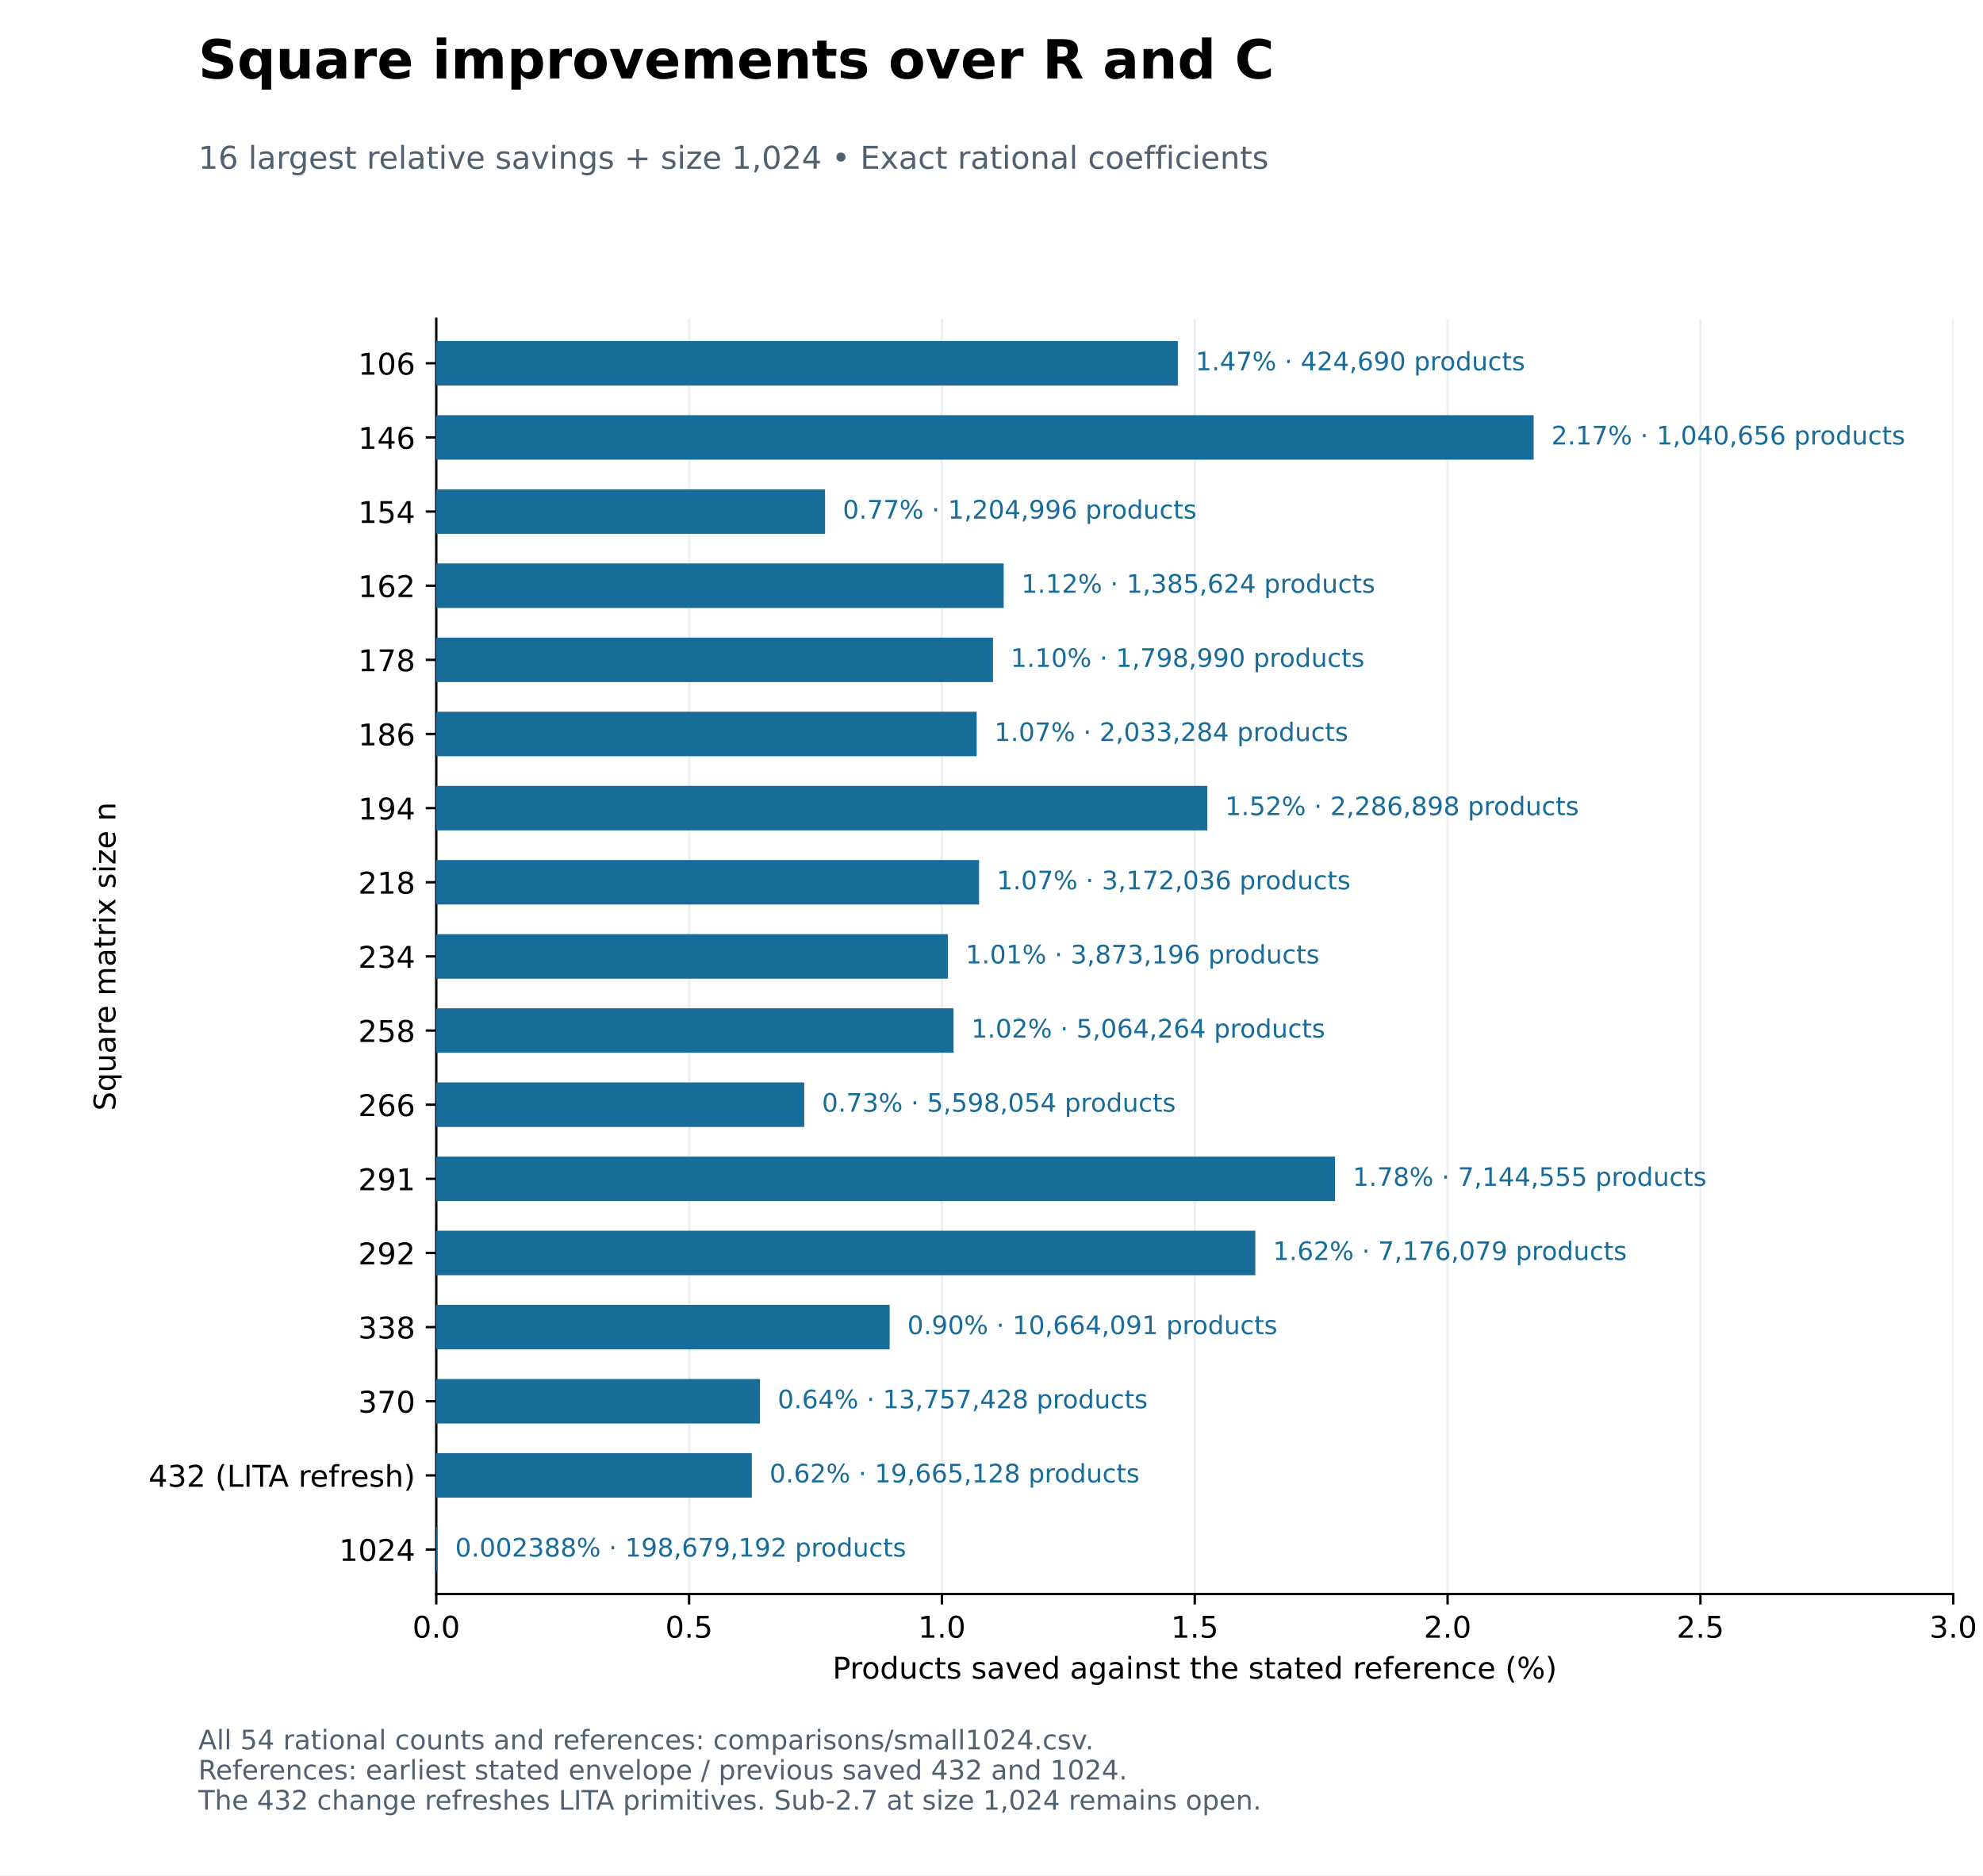
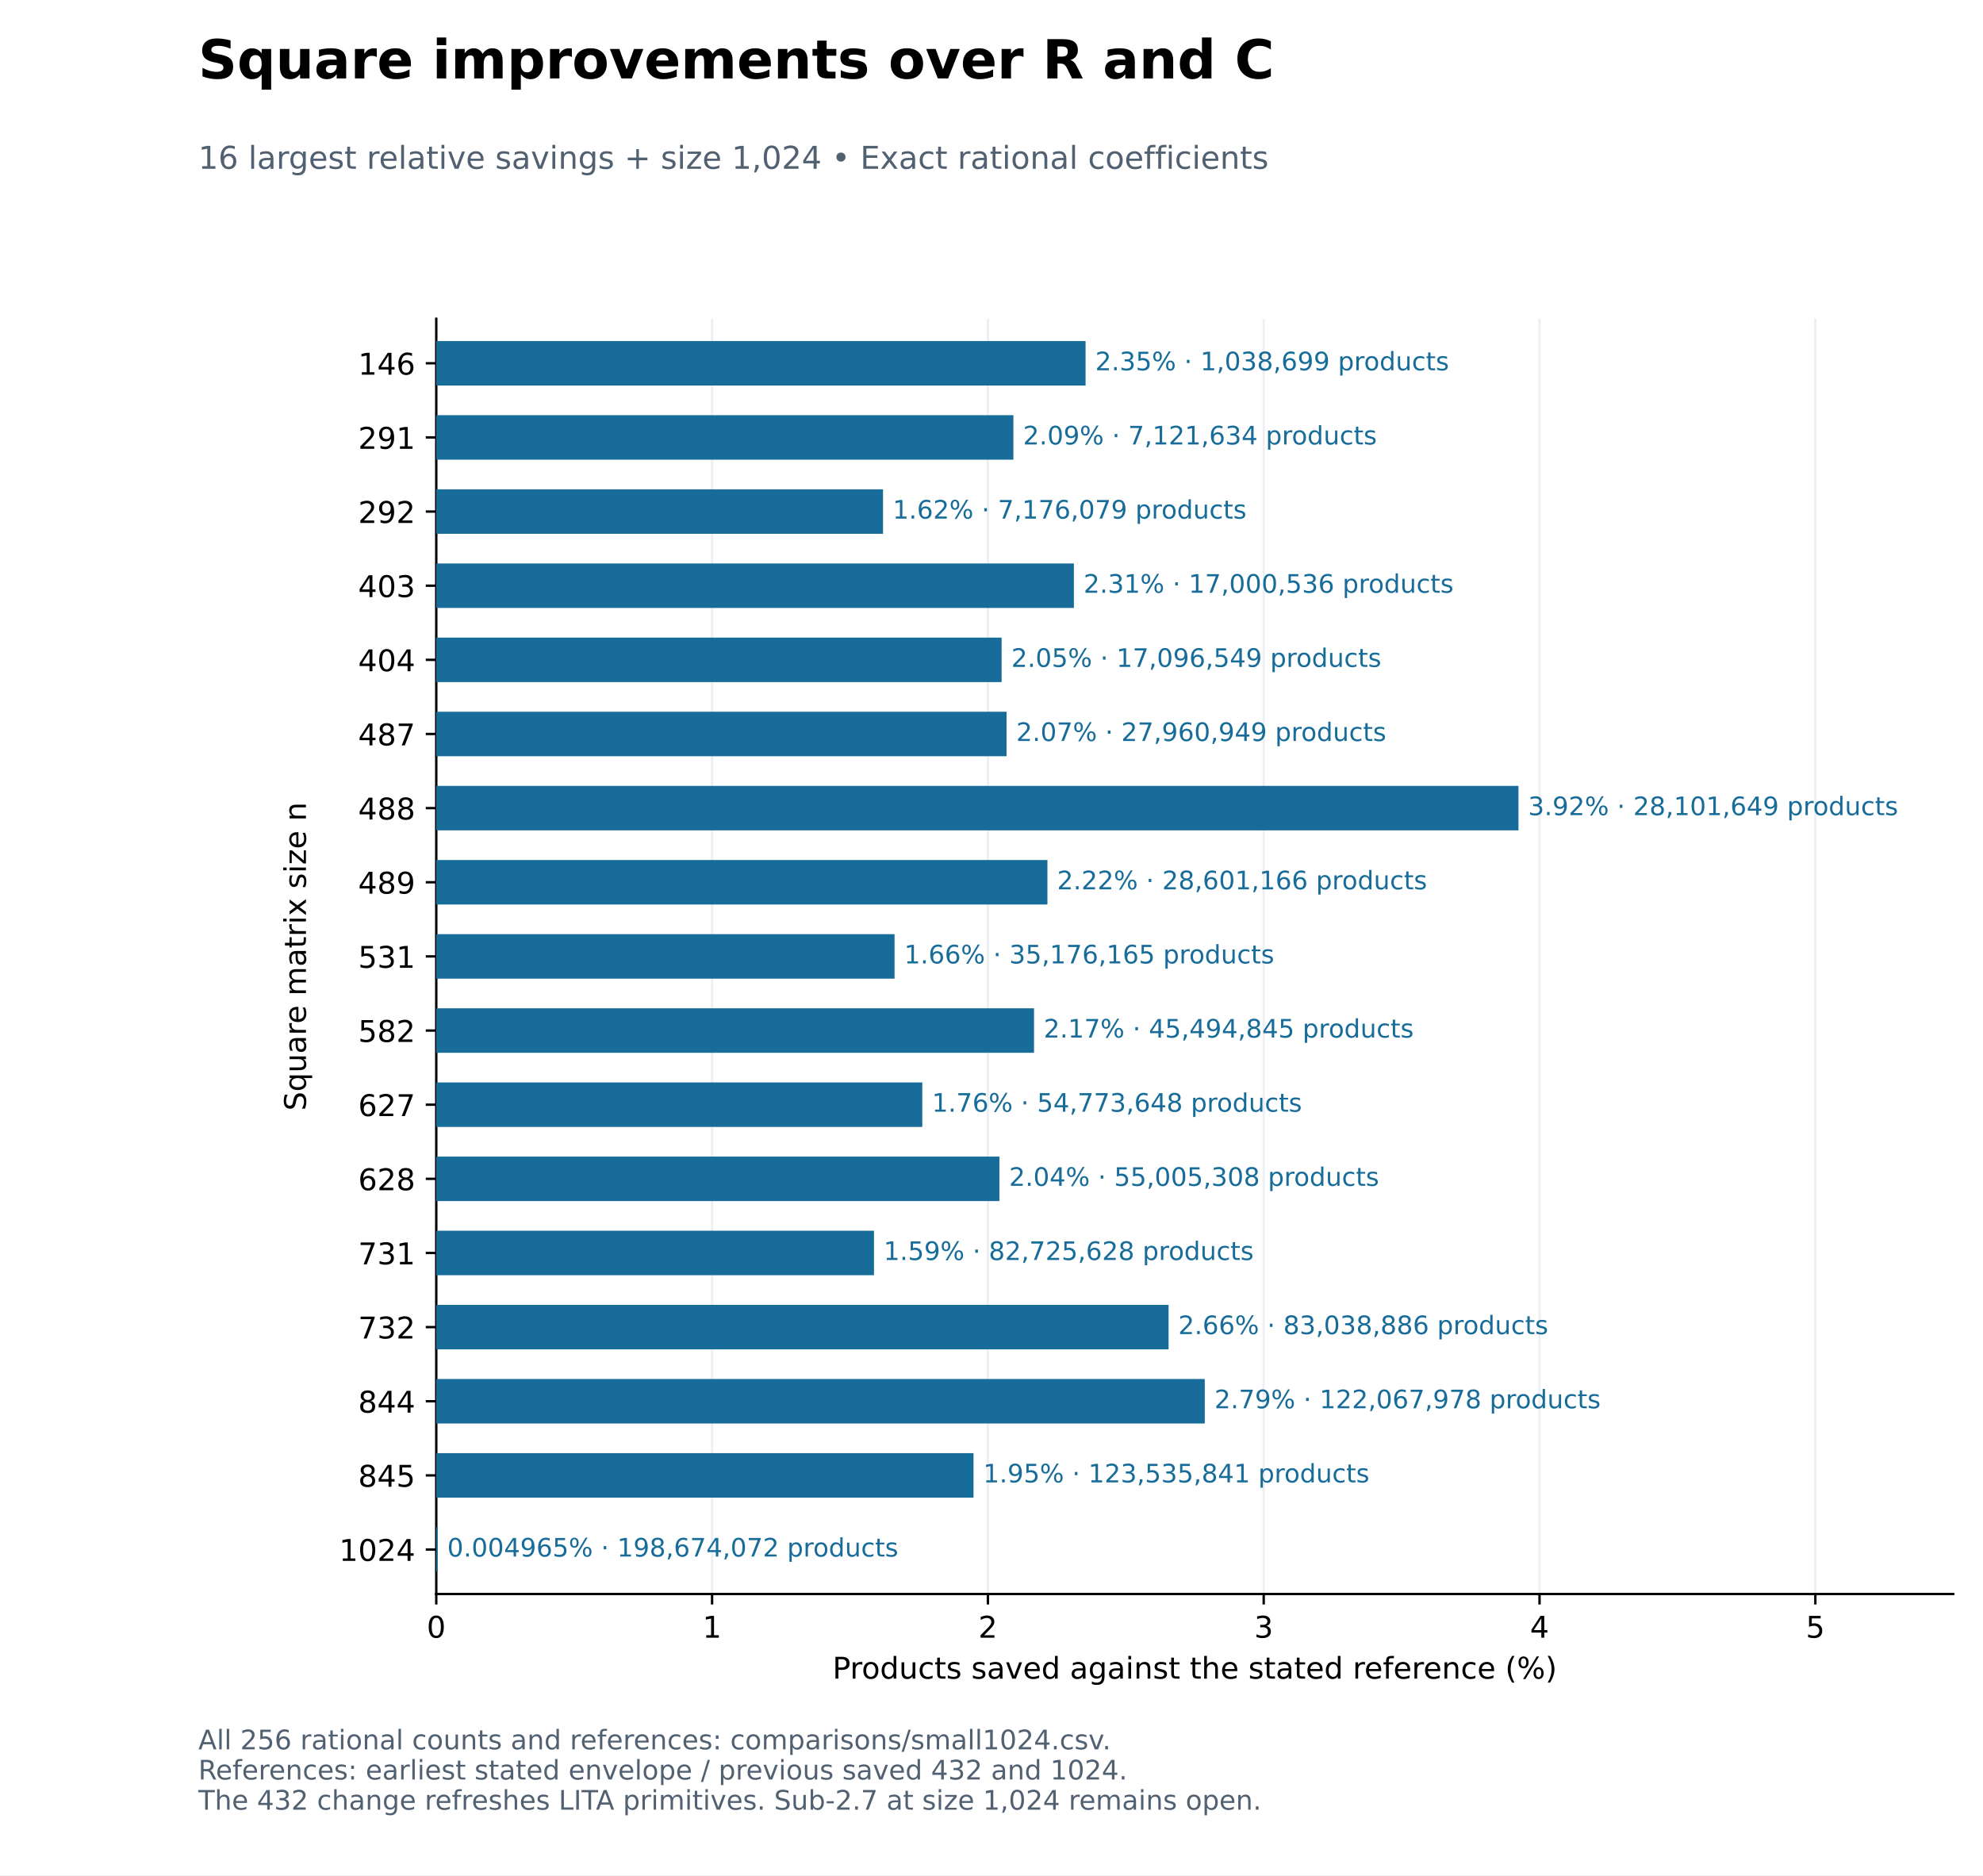
<svg xmlns="http://www.w3.org/2000/svg" xmlns:xlink="http://www.w3.org/1999/xlink" width="662.4pt" height="626.4pt" viewBox="0 0 662.4 626.4" version="1.1">
  <defs>
    <style type="text/css">*{stroke-linejoin: round; stroke-linecap: butt}</style>
  </defs>
  <g id="figure_1">
    <g id="patch_1">
      <path d="M 0 626.4  L 662.4 626.4  L 662.4 0  L 0 0  z " style="fill: #ffffff" />
    </g>
    <g id="axes_1">
      <g id="patch_2">
        <path d="M 145.728 532.44  L 652.464 532.44  L 652.464 106.488  L 145.728 106.488  z " style="fill: #ffffff" />
      </g>
      <g id="matplotlib.axis_1">
        <g id="xtick_1">
          <g id="line2d_1">
-             <path d="M 145.728 532.44  L 145.728 106.488  " clip-path="url(#pa2b583b8c7)" style="fill: none; stroke: #edf0f3; stroke-width: 0.8; stroke-linecap: square" />
+             <path d="M 145.728 532.44  L 145.728 106.488  " clip-path="url(#p95420f9bdf)" style="fill: none; stroke: #edf0f3; stroke-width: 0.8; stroke-linecap: square" />
          </g>
          <g id="line2d_2">
            <defs>
-               <path id="m096923ccba" d="M 0 0  L 0 3.5  " style="stroke: #000000; stroke-width: 0.8" />
+               <path id="m3ed55db926" d="M 0 0  L 0 3.5  " style="stroke: #000000; stroke-width: 0.8" />
            </defs>
            <g>
-               <use xlink:href="#m096923ccba" x="145.728" y="532.44" style="stroke: #000000; stroke-width: 0.8" />
+               <use xlink:href="#m3ed55db926" x="145.728" y="532.44" style="stroke: #000000; stroke-width: 0.8" />
            </g>
          </g>
          <g id="text_1">
-             <text style="font-size: 10px; font-family: 'DejaVu Sans'; text-anchor: middle" x="145.728" y="547.038" transform="rotate(-0 145.728 547.0384)">0.0</text>
+             <text style="font-size: 10px; font-family: 'DejaVu Sans'; text-anchor: middle" x="145.728" y="547.038" transform="rotate(-0 145.728 547.0384)">0</text>
          </g>
        </g>
        <g id="xtick_2">
          <g id="line2d_3">
-             <path d="M 230.184 532.44  L 230.184 106.488  " clip-path="url(#pa2b583b8c7)" style="fill: none; stroke: #edf0f3; stroke-width: 0.8; stroke-linecap: square" />
+             <path d="M 237.862 532.44  L 237.862 106.488  " clip-path="url(#p95420f9bdf)" style="fill: none; stroke: #edf0f3; stroke-width: 0.8; stroke-linecap: square" />
          </g>
          <g id="line2d_4">
            <g>
-               <use xlink:href="#m096923ccba" x="230.184" y="532.44" style="stroke: #000000; stroke-width: 0.8" />
+               <use xlink:href="#m3ed55db926" x="237.862" y="532.44" style="stroke: #000000; stroke-width: 0.8" />
            </g>
          </g>
          <g id="text_2">
-             <text style="font-size: 10px; font-family: 'DejaVu Sans'; text-anchor: middle" x="230.184" y="547.038" transform="rotate(-0 230.184 547.0384)">0.5</text>
+             <text style="font-size: 10px; font-family: 'DejaVu Sans'; text-anchor: middle" x="237.862" y="547.038" transform="rotate(-0 237.8618 547.0384)">1</text>
          </g>
        </g>
        <g id="xtick_3">
          <g id="line2d_5">
-             <path d="M 314.64 532.44  L 314.64 106.488  " clip-path="url(#pa2b583b8c7)" style="fill: none; stroke: #edf0f3; stroke-width: 0.8; stroke-linecap: square" />
+             <path d="M 329.996 532.44  L 329.996 106.488  " clip-path="url(#p95420f9bdf)" style="fill: none; stroke: #edf0f3; stroke-width: 0.8; stroke-linecap: square" />
          </g>
          <g id="line2d_6">
            <g>
-               <use xlink:href="#m096923ccba" x="314.64" y="532.44" style="stroke: #000000; stroke-width: 0.8" />
+               <use xlink:href="#m3ed55db926" x="329.996" y="532.44" style="stroke: #000000; stroke-width: 0.8" />
            </g>
          </g>
          <g id="text_3">
-             <text style="font-size: 10px; font-family: 'DejaVu Sans'; text-anchor: middle" x="314.64" y="547.038" transform="rotate(-0 314.64 547.0384)">1.0</text>
+             <text style="font-size: 10px; font-family: 'DejaVu Sans'; text-anchor: middle" x="329.996" y="547.038" transform="rotate(-0 329.9956 547.0384)">2</text>
          </g>
        </g>
        <g id="xtick_4">
          <g id="line2d_7">
-             <path d="M 399.096 532.44  L 399.096 106.488  " clip-path="url(#pa2b583b8c7)" style="fill: none; stroke: #edf0f3; stroke-width: 0.8; stroke-linecap: square" />
+             <path d="M 422.129 532.44  L 422.129 106.488  " clip-path="url(#p95420f9bdf)" style="fill: none; stroke: #edf0f3; stroke-width: 0.8; stroke-linecap: square" />
          </g>
          <g id="line2d_8">
            <g>
-               <use xlink:href="#m096923ccba" x="399.096" y="532.44" style="stroke: #000000; stroke-width: 0.8" />
+               <use xlink:href="#m3ed55db926" x="422.129" y="532.44" style="stroke: #000000; stroke-width: 0.8" />
            </g>
          </g>
          <g id="text_4">
-             <text style="font-size: 10px; font-family: 'DejaVu Sans'; text-anchor: middle" x="399.096" y="547.038" transform="rotate(-0 399.096 547.0384)">1.5</text>
+             <text style="font-size: 10px; font-family: 'DejaVu Sans'; text-anchor: middle" x="422.129" y="547.038" transform="rotate(-0 422.1295 547.0384)">3</text>
          </g>
        </g>
        <g id="xtick_5">
          <g id="line2d_9">
-             <path d="M 483.552 532.44  L 483.552 106.488  " clip-path="url(#pa2b583b8c7)" style="fill: none; stroke: #edf0f3; stroke-width: 0.8; stroke-linecap: square" />
+             <path d="M 514.263 532.44  L 514.263 106.488  " clip-path="url(#p95420f9bdf)" style="fill: none; stroke: #edf0f3; stroke-width: 0.8; stroke-linecap: square" />
          </g>
          <g id="line2d_10">
            <g>
-               <use xlink:href="#m096923ccba" x="483.552" y="532.44" style="stroke: #000000; stroke-width: 0.8" />
+               <use xlink:href="#m3ed55db926" x="514.263" y="532.44" style="stroke: #000000; stroke-width: 0.8" />
            </g>
          </g>
          <g id="text_5">
-             <text style="font-size: 10px; font-family: 'DejaVu Sans'; text-anchor: middle" x="483.552" y="547.038" transform="rotate(-0 483.552 547.0384)">2.0</text>
+             <text style="font-size: 10px; font-family: 'DejaVu Sans'; text-anchor: middle" x="514.263" y="547.038" transform="rotate(-0 514.2633 547.0384)">4</text>
          </g>
        </g>
        <g id="xtick_6">
          <g id="line2d_11">
-             <path d="M 568.008 532.44  L 568.008 106.488  " clip-path="url(#pa2b583b8c7)" style="fill: none; stroke: #edf0f3; stroke-width: 0.8; stroke-linecap: square" />
+             <path d="M 606.397 532.44  L 606.397 106.488  " clip-path="url(#p95420f9bdf)" style="fill: none; stroke: #edf0f3; stroke-width: 0.8; stroke-linecap: square" />
          </g>
          <g id="line2d_12">
            <g>
-               <use xlink:href="#m096923ccba" x="568.008" y="532.44" style="stroke: #000000; stroke-width: 0.8" />
+               <use xlink:href="#m3ed55db926" x="606.397" y="532.44" style="stroke: #000000; stroke-width: 0.8" />
            </g>
          </g>
          <g id="text_6">
-             <text style="font-size: 10px; font-family: 'DejaVu Sans'; text-anchor: middle" x="568.008" y="547.038" transform="rotate(-0 568.008 547.0384)">2.5</text>
-           </g>
-         </g>
-         <g id="xtick_7">
-           <g id="line2d_13">
-             <path d="M 652.464 532.44  L 652.464 106.488  " clip-path="url(#pa2b583b8c7)" style="fill: none; stroke: #edf0f3; stroke-width: 0.8; stroke-linecap: square" />
-           </g>
-           <g id="line2d_14">
-             <g>
-               <use xlink:href="#m096923ccba" x="652.464" y="532.44" style="stroke: #000000; stroke-width: 0.8" />
-             </g>
-           </g>
-           <g id="text_7">
-             <text style="font-size: 10px; font-family: 'DejaVu Sans'; text-anchor: middle" x="652.464" y="547.038" transform="rotate(-0 652.464 547.0384)">3.0</text>
-           </g>
-         </g>
-         <g id="text_8">
+             <text style="font-size: 10px; font-family: 'DejaVu Sans'; text-anchor: middle" x="606.397" y="547.038" transform="rotate(-0 606.3971 547.0384)">5</text>
+           </g>
+         </g>
+         <g id="text_7">
          <text style="font-size: 10px; font-family: 'DejaVu Sans'; text-anchor: middle" x="399.096" y="560.717" transform="rotate(-0 399.096 560.7166)">Products saved against the stated reference (%)</text>
        </g>
      </g>
      <g id="matplotlib.axis_2">
        <g id="ytick_1">
+           <g id="line2d_13">
+             <defs>
+               <path id="m7fd4d225be" d="M 0 0  L -3.5 0  " style="stroke: #000000; stroke-width: 0.8" />
+             </defs>
+             <g>
+               <use xlink:href="#m7fd4d225be" x="145.728" y="121.347" style="stroke: #000000; stroke-width: 0.8" />
+             </g>
+           </g>
+           <g id="text_8">
+             <text style="font-size: 10px; font-family: 'DejaVu Sans'; text-anchor: end" x="138.728" y="125.146" transform="rotate(-0 138.728 125.146)">146</text>
+           </g>
+         </g>
+         <g id="ytick_2">
+           <g id="line2d_14">
+             <g>
+               <use xlink:href="#m7fd4d225be" x="145.728" y="146.111" style="stroke: #000000; stroke-width: 0.8" />
+             </g>
+           </g>
+           <g id="text_9">
+             <text style="font-size: 10px; font-family: 'DejaVu Sans'; text-anchor: end" x="138.728" y="149.911" transform="rotate(-0 138.728 149.9107)">291</text>
+           </g>
+         </g>
+         <g id="ytick_3">
          <g id="line2d_15">
-             <defs>
-               <path id="m8d2d7922cb" d="M 0 0  L -3.5 0  " style="stroke: #000000; stroke-width: 0.8" />
-             </defs>
-             <g>
-               <use xlink:href="#m8d2d7922cb" x="145.728" y="121.347" style="stroke: #000000; stroke-width: 0.8" />
-             </g>
-           </g>
-           <g id="text_9">
-             <text style="font-size: 10px; font-family: 'DejaVu Sans'; text-anchor: end" x="138.728" y="125.146" transform="rotate(-0 138.728 125.146)">106</text>
-           </g>
-         </g>
-         <g id="ytick_2">
+             <g>
+               <use xlink:href="#m7fd4d225be" x="145.728" y="170.876" style="stroke: #000000; stroke-width: 0.8" />
+             </g>
+           </g>
+           <g id="text_10">
+             <text style="font-size: 10px; font-family: 'DejaVu Sans'; text-anchor: end" x="138.728" y="174.675" transform="rotate(-0 138.728 174.6753)">292</text>
+           </g>
+         </g>
+         <g id="ytick_4">
          <g id="line2d_16">
            <g>
-               <use xlink:href="#m8d2d7922cb" x="145.728" y="146.111" style="stroke: #000000; stroke-width: 0.8" />
-             </g>
-           </g>
-           <g id="text_10">
-             <text style="font-size: 10px; font-family: 'DejaVu Sans'; text-anchor: end" x="138.728" y="149.911" transform="rotate(-0 138.728 149.9107)">146</text>
-           </g>
-         </g>
-         <g id="ytick_3">
+               <use xlink:href="#m7fd4d225be" x="145.728" y="195.641" style="stroke: #000000; stroke-width: 0.8" />
+             </g>
+           </g>
+           <g id="text_11">
+             <text style="font-size: 10px; font-family: 'DejaVu Sans'; text-anchor: end" x="138.728" y="199.44" transform="rotate(-0 138.728 199.44)">403</text>
+           </g>
+         </g>
+         <g id="ytick_5">
          <g id="line2d_17">
            <g>
-               <use xlink:href="#m8d2d7922cb" x="145.728" y="170.876" style="stroke: #000000; stroke-width: 0.8" />
-             </g>
-           </g>
-           <g id="text_11">
-             <text style="font-size: 10px; font-family: 'DejaVu Sans'; text-anchor: end" x="138.728" y="174.675" transform="rotate(-0 138.728 174.6753)">154</text>
-           </g>
-         </g>
-         <g id="ytick_4">
+               <use xlink:href="#m7fd4d225be" x="145.728" y="220.405" style="stroke: #000000; stroke-width: 0.8" />
+             </g>
+           </g>
+           <g id="text_12">
+             <text style="font-size: 10px; font-family: 'DejaVu Sans'; text-anchor: end" x="138.728" y="224.205" transform="rotate(-0 138.728 224.2046)">404</text>
+           </g>
+         </g>
+         <g id="ytick_6">
          <g id="line2d_18">
            <g>
-               <use xlink:href="#m8d2d7922cb" x="145.728" y="195.641" style="stroke: #000000; stroke-width: 0.8" />
-             </g>
-           </g>
-           <g id="text_12">
-             <text style="font-size: 10px; font-family: 'DejaVu Sans'; text-anchor: end" x="138.728" y="199.44" transform="rotate(-0 138.728 199.44)">162</text>
-           </g>
-         </g>
-         <g id="ytick_5">
+               <use xlink:href="#m7fd4d225be" x="145.728" y="245.17" style="stroke: #000000; stroke-width: 0.8" />
+             </g>
+           </g>
+           <g id="text_13">
+             <text style="font-size: 10px; font-family: 'DejaVu Sans'; text-anchor: end" x="138.728" y="248.969" transform="rotate(-0 138.728 248.9693)">487</text>
+           </g>
+         </g>
+         <g id="ytick_7">
          <g id="line2d_19">
            <g>
-               <use xlink:href="#m8d2d7922cb" x="145.728" y="220.405" style="stroke: #000000; stroke-width: 0.8" />
-             </g>
-           </g>
-           <g id="text_13">
-             <text style="font-size: 10px; font-family: 'DejaVu Sans'; text-anchor: end" x="138.728" y="224.205" transform="rotate(-0 138.728 224.2046)">178</text>
-           </g>
-         </g>
-         <g id="ytick_6">
+               <use xlink:href="#m7fd4d225be" x="145.728" y="269.935" style="stroke: #000000; stroke-width: 0.8" />
+             </g>
+           </g>
+           <g id="text_14">
+             <text style="font-size: 10px; font-family: 'DejaVu Sans'; text-anchor: end" x="138.728" y="273.734" transform="rotate(-0 138.728 273.7339)">488</text>
+           </g>
+         </g>
+         <g id="ytick_8">
          <g id="line2d_20">
            <g>
-               <use xlink:href="#m8d2d7922cb" x="145.728" y="245.17" style="stroke: #000000; stroke-width: 0.8" />
-             </g>
-           </g>
-           <g id="text_14">
-             <text style="font-size: 10px; font-family: 'DejaVu Sans'; text-anchor: end" x="138.728" y="248.969" transform="rotate(-0 138.728 248.9693)">186</text>
-           </g>
-         </g>
-         <g id="ytick_7">
+               <use xlink:href="#m7fd4d225be" x="145.728" y="294.699" style="stroke: #000000; stroke-width: 0.8" />
+             </g>
+           </g>
+           <g id="text_15">
+             <text style="font-size: 10px; font-family: 'DejaVu Sans'; text-anchor: end" x="138.728" y="298.499" transform="rotate(-0 138.728 298.4986)">489</text>
+           </g>
+         </g>
+         <g id="ytick_9">
          <g id="line2d_21">
            <g>
-               <use xlink:href="#m8d2d7922cb" x="145.728" y="269.935" style="stroke: #000000; stroke-width: 0.8" />
-             </g>
-           </g>
-           <g id="text_15">
-             <text style="font-size: 10px; font-family: 'DejaVu Sans'; text-anchor: end" x="138.728" y="273.734" transform="rotate(-0 138.728 273.7339)">194</text>
-           </g>
-         </g>
-         <g id="ytick_8">
+               <use xlink:href="#m7fd4d225be" x="145.728" y="319.464" style="stroke: #000000; stroke-width: 0.8" />
+             </g>
+           </g>
+           <g id="text_16">
+             <text style="font-size: 10px; font-family: 'DejaVu Sans'; text-anchor: end" x="138.728" y="323.263" transform="rotate(-0 138.728 323.2632)">531</text>
+           </g>
+         </g>
+         <g id="ytick_10">
          <g id="line2d_22">
            <g>
-               <use xlink:href="#m8d2d7922cb" x="145.728" y="294.699" style="stroke: #000000; stroke-width: 0.8" />
-             </g>
-           </g>
-           <g id="text_16">
-             <text style="font-size: 10px; font-family: 'DejaVu Sans'; text-anchor: end" x="138.728" y="298.499" transform="rotate(-0 138.728 298.4986)">218</text>
-           </g>
-         </g>
-         <g id="ytick_9">
+               <use xlink:href="#m7fd4d225be" x="145.728" y="344.229" style="stroke: #000000; stroke-width: 0.8" />
+             </g>
+           </g>
+           <g id="text_17">
+             <text style="font-size: 10px; font-family: 'DejaVu Sans'; text-anchor: end" x="138.728" y="348.028" transform="rotate(-0 138.728 348.0279)">582</text>
+           </g>
+         </g>
+         <g id="ytick_11">
          <g id="line2d_23">
            <g>
-               <use xlink:href="#m8d2d7922cb" x="145.728" y="319.464" style="stroke: #000000; stroke-width: 0.8" />
-             </g>
-           </g>
-           <g id="text_17">
-             <text style="font-size: 10px; font-family: 'DejaVu Sans'; text-anchor: end" x="138.728" y="323.263" transform="rotate(-0 138.728 323.2632)">234</text>
-           </g>
-         </g>
-         <g id="ytick_10">
+               <use xlink:href="#m7fd4d225be" x="145.728" y="368.993" style="stroke: #000000; stroke-width: 0.8" />
+             </g>
+           </g>
+           <g id="text_18">
+             <text style="font-size: 10px; font-family: 'DejaVu Sans'; text-anchor: end" x="138.728" y="372.793" transform="rotate(-0 138.728 372.7925)">627</text>
+           </g>
+         </g>
+         <g id="ytick_12">
          <g id="line2d_24">
            <g>
-               <use xlink:href="#m8d2d7922cb" x="145.728" y="344.229" style="stroke: #000000; stroke-width: 0.8" />
-             </g>
-           </g>
-           <g id="text_18">
-             <text style="font-size: 10px; font-family: 'DejaVu Sans'; text-anchor: end" x="138.728" y="348.028" transform="rotate(-0 138.728 348.0279)">258</text>
-           </g>
-         </g>
-         <g id="ytick_11">
+               <use xlink:href="#m7fd4d225be" x="145.728" y="393.758" style="stroke: #000000; stroke-width: 0.8" />
+             </g>
+           </g>
+           <g id="text_19">
+             <text style="font-size: 10px; font-family: 'DejaVu Sans'; text-anchor: end" x="138.728" y="397.557" transform="rotate(-0 138.728 397.5572)">628</text>
+           </g>
+         </g>
+         <g id="ytick_13">
          <g id="line2d_25">
            <g>
-               <use xlink:href="#m8d2d7922cb" x="145.728" y="368.993" style="stroke: #000000; stroke-width: 0.8" />
-             </g>
-           </g>
-           <g id="text_19">
-             <text style="font-size: 10px; font-family: 'DejaVu Sans'; text-anchor: end" x="138.728" y="372.793" transform="rotate(-0 138.728 372.7925)">266</text>
-           </g>
-         </g>
-         <g id="ytick_12">
+               <use xlink:href="#m7fd4d225be" x="145.728" y="418.523" style="stroke: #000000; stroke-width: 0.8" />
+             </g>
+           </g>
+           <g id="text_20">
+             <text style="font-size: 10px; font-family: 'DejaVu Sans'; text-anchor: end" x="138.728" y="422.322" transform="rotate(-0 138.728 422.3218)">731</text>
+           </g>
+         </g>
+         <g id="ytick_14">
          <g id="line2d_26">
            <g>
-               <use xlink:href="#m8d2d7922cb" x="145.728" y="393.758" style="stroke: #000000; stroke-width: 0.8" />
-             </g>
-           </g>
-           <g id="text_20">
-             <text style="font-size: 10px; font-family: 'DejaVu Sans'; text-anchor: end" x="138.728" y="397.557" transform="rotate(-0 138.728 397.5572)">291</text>
-           </g>
-         </g>
-         <g id="ytick_13">
+               <use xlink:href="#m7fd4d225be" x="145.728" y="443.287" style="stroke: #000000; stroke-width: 0.8" />
+             </g>
+           </g>
+           <g id="text_21">
+             <text style="font-size: 10px; font-family: 'DejaVu Sans'; text-anchor: end" x="138.728" y="447.086" transform="rotate(-0 138.728 447.0865)">732</text>
+           </g>
+         </g>
+         <g id="ytick_15">
          <g id="line2d_27">
            <g>
-               <use xlink:href="#m8d2d7922cb" x="145.728" y="418.523" style="stroke: #000000; stroke-width: 0.8" />
-             </g>
-           </g>
-           <g id="text_21">
-             <text style="font-size: 10px; font-family: 'DejaVu Sans'; text-anchor: end" x="138.728" y="422.322" transform="rotate(-0 138.728 422.3218)">292</text>
-           </g>
-         </g>
-         <g id="ytick_14">
+               <use xlink:href="#m7fd4d225be" x="145.728" y="468.052" style="stroke: #000000; stroke-width: 0.8" />
+             </g>
+           </g>
+           <g id="text_22">
+             <text style="font-size: 10px; font-family: 'DejaVu Sans'; text-anchor: end" x="138.728" y="471.851" transform="rotate(-0 138.728 471.8511)">844</text>
+           </g>
+         </g>
+         <g id="ytick_16">
          <g id="line2d_28">
            <g>
-               <use xlink:href="#m8d2d7922cb" x="145.728" y="443.287" style="stroke: #000000; stroke-width: 0.8" />
-             </g>
-           </g>
-           <g id="text_22">
-             <text style="font-size: 10px; font-family: 'DejaVu Sans'; text-anchor: end" x="138.728" y="447.086" transform="rotate(-0 138.728 447.0865)">338</text>
-           </g>
-         </g>
-         <g id="ytick_15">
+               <use xlink:href="#m7fd4d225be" x="145.728" y="492.817" style="stroke: #000000; stroke-width: 0.8" />
+             </g>
+           </g>
+           <g id="text_23">
+             <text style="font-size: 10px; font-family: 'DejaVu Sans'; text-anchor: end" x="138.728" y="496.616" transform="rotate(-0 138.728 496.6158)">845</text>
+           </g>
+         </g>
+         <g id="ytick_17">
          <g id="line2d_29">
            <g>
-               <use xlink:href="#m8d2d7922cb" x="145.728" y="468.052" style="stroke: #000000; stroke-width: 0.8" />
-             </g>
-           </g>
-           <g id="text_23">
-             <text style="font-size: 10px; font-family: 'DejaVu Sans'; text-anchor: end" x="138.728" y="471.851" transform="rotate(-0 138.728 471.8511)">370</text>
-           </g>
-         </g>
-         <g id="ytick_16">
-           <g id="line2d_30">
-             <g>
-               <use xlink:href="#m8d2d7922cb" x="145.728" y="492.817" style="stroke: #000000; stroke-width: 0.8" />
+               <use xlink:href="#m7fd4d225be" x="145.728" y="517.581" style="stroke: #000000; stroke-width: 0.8" />
            </g>
          </g>
          <g id="text_24">
-             <text style="font-size: 10px; font-family: 'DejaVu Sans'; text-anchor: end" x="138.728" y="496.616" transform="rotate(-0 138.728 496.6158)">432 (LITA refresh)</text>
-           </g>
-         </g>
-         <g id="ytick_17">
-           <g id="line2d_31">
-             <g>
-               <use xlink:href="#m8d2d7922cb" x="145.728" y="517.581" style="stroke: #000000; stroke-width: 0.8" />
-             </g>
-           </g>
-           <g id="text_25">
            <text style="font-size: 10px; font-family: 'DejaVu Sans'; text-anchor: end" x="138.728" y="521.38" transform="rotate(-0 138.728 521.3804)">1024</text>
          </g>
        </g>
-         <g id="text_26">
-           <text style="font-size: 10px; font-family: 'DejaVu Sans'; text-anchor: middle" x="38.561" y="319.464" transform="rotate(-90 38.56081 319.464)">Square matrix size n</text>
+         <g id="text_25">
+           <text style="font-size: 10px; font-family: 'DejaVu Sans'; text-anchor: middle" x="102.198" y="319.464" transform="rotate(-90 102.1983 319.464)">Square matrix size n</text>
        </g>
      </g>
      <g id="patch_3">
        <path d="M 145.728 532.44  L 145.728 106.488  " style="fill: none; stroke: #000000; stroke-width: 0.8; stroke-linejoin: miter; stroke-linecap: square" />
      </g>
      <g id="patch_4">
        <path d="M 145.728 532.44  L 652.464 532.44  " style="fill: none; stroke: #000000; stroke-width: 0.8; stroke-linejoin: miter; stroke-linecap: square" />
      </g>
      <g id="patch_5">
-         <path d="M 145.728 113.917  L 393.446 113.917  L 393.446 128.776  L 145.728 128.776  z " clip-path="url(#pa2b583b8c7)" style="fill: #176c99" />
+         <path d="M 145.728 113.917  L 362.624 113.917  L 362.624 128.776  L 145.728 128.776  z " clip-path="url(#p95420f9bdf)" style="fill: #176c99" />
      </g>
      <g id="patch_6">
-         <path d="M 145.728 138.682  L 512.296 138.682  L 512.296 153.541  L 145.728 153.541  z " clip-path="url(#pa2b583b8c7)" style="fill: #176c99" />
+         <path d="M 145.728 138.682  L 338.512 138.682  L 338.512 153.541  L 145.728 153.541  z " clip-path="url(#p95420f9bdf)" style="fill: #176c99" />
      </g>
      <g id="patch_7">
-         <path d="M 145.728 163.447  L 275.604 163.447  L 275.604 178.305  L 145.728 178.305  z " clip-path="url(#pa2b583b8c7)" style="fill: #176c99" />
+         <path d="M 145.728 163.447  L 294.958 163.447  L 294.958 178.305  L 145.728 178.305  z " clip-path="url(#p95420f9bdf)" style="fill: #176c99" />
      </g>
      <g id="patch_8">
-         <path d="M 145.728 188.211  L 335.258 188.211  L 335.258 203.07  L 145.728 203.07  z " clip-path="url(#pa2b583b8c7)" style="fill: #176c99" />
+         <path d="M 145.728 188.211  L 358.727 188.211  L 358.727 203.07  L 145.728 203.07  z " clip-path="url(#p95420f9bdf)" style="fill: #176c99" />
      </g>
      <g id="patch_9">
-         <path d="M 145.728 212.976  L 331.697 212.976  L 331.697 227.835  L 145.728 227.835  z " clip-path="url(#pa2b583b8c7)" style="fill: #176c99" />
+         <path d="M 145.728 212.976  L 334.58 212.976  L 334.58 227.835  L 145.728 227.835  z " clip-path="url(#p95420f9bdf)" style="fill: #176c99" />
      </g>
      <g id="patch_10">
-         <path d="M 145.728 237.741  L 326.249 237.741  L 326.249 252.599  L 145.728 252.599  z " clip-path="url(#pa2b583b8c7)" style="fill: #176c99" />
+         <path d="M 145.728 237.741  L 336.225 237.741  L 336.225 252.599  L 145.728 252.599  z " clip-path="url(#p95420f9bdf)" style="fill: #176c99" />
      </g>
      <g id="patch_11">
-         <path d="M 145.728 262.505  L 403.302 262.505  L 403.302 277.364  L 145.728 277.364  z " clip-path="url(#pa2b583b8c7)" style="fill: #176c99" />
+         <path d="M 145.728 262.505  L 507.227 262.505  L 507.227 277.364  L 145.728 277.364  z " clip-path="url(#p95420f9bdf)" style="fill: #176c99" />
      </g>
      <g id="patch_12">
-         <path d="M 145.728 287.27  L 327.038 287.27  L 327.038 302.129  L 145.728 302.129  z " clip-path="url(#pa2b583b8c7)" style="fill: #176c99" />
+         <path d="M 145.728 287.27  L 349.882 287.27  L 349.882 302.129  L 145.728 302.129  z " clip-path="url(#p95420f9bdf)" style="fill: #176c99" />
      </g>
      <g id="patch_13">
-         <path d="M 145.728 312.035  L 316.635 312.035  L 316.635 326.893  L 145.728 326.893  z " clip-path="url(#pa2b583b8c7)" style="fill: #176c99" />
+         <path d="M 145.728 312.035  L 298.815 312.035  L 298.815 326.893  L 145.728 326.893  z " clip-path="url(#p95420f9bdf)" style="fill: #176c99" />
      </g>
      <g id="patch_14">
-         <path d="M 145.728 336.799  L 318.529 336.799  L 318.529 351.658  L 145.728 351.658  z " clip-path="url(#pa2b583b8c7)" style="fill: #176c99" />
+         <path d="M 145.728 336.799  L 345.402 336.799  L 345.402 351.658  L 145.728 351.658  z " clip-path="url(#p95420f9bdf)" style="fill: #176c99" />
      </g>
      <g id="patch_15">
-         <path d="M 145.728 361.564  L 268.64 361.564  L 268.64 376.423  L 145.728 376.423  z " clip-path="url(#pa2b583b8c7)" style="fill: #176c99" />
+         <path d="M 145.728 361.564  L 308.08 361.564  L 308.08 376.423  L 145.728 376.423  z " clip-path="url(#p95420f9bdf)" style="fill: #176c99" />
      </g>
      <g id="patch_16">
-         <path d="M 145.728 386.329  L 445.938 386.329  L 445.938 401.187  L 145.728 401.187  z " clip-path="url(#pa2b583b8c7)" style="fill: #176c99" />
+         <path d="M 145.728 386.329  L 333.836 386.329  L 333.836 401.187  L 145.728 401.187  z " clip-path="url(#p95420f9bdf)" style="fill: #176c99" />
      </g>
      <g id="patch_17">
-         <path d="M 145.728 411.093  L 419.316 411.093  L 419.316 425.952  L 145.728 425.952  z " clip-path="url(#pa2b583b8c7)" style="fill: #176c99" />
+         <path d="M 145.728 411.093  L 291.948 411.093  L 291.948 425.952  L 145.728 425.952  z " clip-path="url(#p95420f9bdf)" style="fill: #176c99" />
      </g>
      <g id="patch_18">
-         <path d="M 145.728 435.858  L 297.182 435.858  L 297.182 450.717  L 145.728 450.717  z " clip-path="url(#pa2b583b8c7)" style="fill: #176c99" />
+         <path d="M 145.728 435.858  L 390.35 435.858  L 390.35 450.717  L 145.728 450.717  z " clip-path="url(#p95420f9bdf)" style="fill: #176c99" />
      </g>
      <g id="patch_19">
-         <path d="M 145.728 460.623  L 253.856 460.623  L 253.856 475.481  L 145.728 475.481  z " clip-path="url(#pa2b583b8c7)" style="fill: #176c99" />
+         <path d="M 145.728 460.623  L 402.443 460.623  L 402.443 475.481  L 145.728 475.481  z " clip-path="url(#p95420f9bdf)" style="fill: #176c99" />
      </g>
      <g id="patch_20">
-         <path d="M 145.728 485.387  L 251.146 485.387  L 251.146 500.246  L 145.728 500.246  z " clip-path="url(#pa2b583b8c7)" style="fill: #176c99" />
+         <path d="M 145.728 485.387  L 325.194 485.387  L 325.194 500.246  L 145.728 500.246  z " clip-path="url(#p95420f9bdf)" style="fill: #176c99" />
      </g>
      <g id="patch_21">
-         <path d="M 145.728 510.152  L 146.131 510.152  L 146.131 525.011  L 145.728 525.011  z " clip-path="url(#pa2b583b8c7)" style="fill: #176c99" />
+         <path d="M 145.728 510.152  L 146.185 510.152  L 146.185 525.011  L 145.728 525.011  z " clip-path="url(#p95420f9bdf)" style="fill: #176c99" />
+       </g>
+       <g id="text_26">
+         <text style="font-size: 8.5px; font-family: 'DejaVu Sans'; text-anchor: start; fill: #176c99" x="365.849" y="123.692" transform="rotate(-0 365.849 123.6923)">2.35% · 1,038,699 products</text>
      </g>
      <g id="text_27">
-         <text style="font-size: 8.5px; font-family: 'DejaVu Sans'; text-anchor: start; fill: #176c99" x="399.358" y="123.692" transform="rotate(-0 399.3581 123.6923)">1.47% · 424,690 products</text>
+         <text style="font-size: 8.5px; font-family: 'DejaVu Sans'; text-anchor: start; fill: #176c99" x="341.736" y="148.457" transform="rotate(-0 341.7364 148.4569)">2.09% · 7,121,634 products</text>
      </g>
      <g id="text_28">
-         <text style="font-size: 8.5px; font-family: 'DejaVu Sans'; text-anchor: start; fill: #176c99" x="518.208" y="148.457" transform="rotate(-0 518.2079 148.4569)">2.17% · 1,040,656 products</text>
+         <text style="font-size: 8.5px; font-family: 'DejaVu Sans'; text-anchor: start; fill: #176c99" x="298.182" y="173.222" transform="rotate(-0 298.1824 173.2216)">1.62% · 7,176,079 products</text>
      </g>
      <g id="text_29">
-         <text style="font-size: 8.5px; font-family: 'DejaVu Sans'; text-anchor: start; fill: #176c99" x="281.516" y="173.222" transform="rotate(-0 281.5163 173.2216)">0.77% · 1,204,996 products</text>
+         <text style="font-size: 8.5px; font-family: 'DejaVu Sans'; text-anchor: start; fill: #176c99" x="361.952" y="197.986" transform="rotate(-0 361.9517 197.9862)">2.31% · 17,000,536 products</text>
      </g>
      <g id="text_30">
-         <text style="font-size: 8.5px; font-family: 'DejaVu Sans'; text-anchor: start; fill: #176c99" x="341.17" y="197.986" transform="rotate(-0 341.1697 197.9862)">1.12% · 1,385,624 products</text>
+         <text style="font-size: 8.5px; font-family: 'DejaVu Sans'; text-anchor: start; fill: #176c99" x="337.805" y="222.751" transform="rotate(-0 337.8045 222.7509)">2.05% · 17,096,549 products</text>
      </g>
      <g id="text_31">
-         <text style="font-size: 8.5px; font-family: 'DejaVu Sans'; text-anchor: start; fill: #176c99" x="337.609" y="222.751" transform="rotate(-0 337.6085 222.7509)">1.10% · 1,798,990 products</text>
+         <text style="font-size: 8.5px; font-family: 'DejaVu Sans'; text-anchor: start; fill: #176c99" x="339.45" y="247.516" transform="rotate(-0 339.4501 247.5155)">2.07% · 27,960,949 products</text>
      </g>
      <g id="text_32">
-         <text style="font-size: 8.5px; font-family: 'DejaVu Sans'; text-anchor: start; fill: #176c99" x="332.161" y="247.516" transform="rotate(-0 332.1607 247.5155)">1.07% · 2,033,284 products</text>
+         <text style="font-size: 8.5px; font-family: 'DejaVu Sans'; text-anchor: start; fill: #176c99" x="510.452" y="272.28" transform="rotate(-0 510.4518 272.2802)">3.92% · 28,101,649 products</text>
      </g>
      <g id="text_33">
-         <text style="font-size: 8.5px; font-family: 'DejaVu Sans'; text-anchor: start; fill: #176c99" x="409.214" y="272.28" transform="rotate(-0 409.2144 272.2802)">1.52% · 2,286,898 products</text>
+         <text style="font-size: 8.5px; font-family: 'DejaVu Sans'; text-anchor: start; fill: #176c99" x="353.106" y="297.045" transform="rotate(-0 353.1064 297.0448)">2.22% · 28,601,166 products</text>
      </g>
      <g id="text_34">
-         <text style="font-size: 8.5px; font-family: 'DejaVu Sans'; text-anchor: start; fill: #176c99" x="332.95" y="297.045" transform="rotate(-0 332.9497 297.0448)">1.07% · 3,172,036 products</text>
+         <text style="font-size: 8.5px; font-family: 'DejaVu Sans'; text-anchor: start; fill: #176c99" x="302.04" y="321.809" transform="rotate(-0 302.0397 321.8095)">1.66% · 35,176,165 products</text>
      </g>
      <g id="text_35">
-         <text style="font-size: 8.5px; font-family: 'DejaVu Sans'; text-anchor: start; fill: #176c99" x="322.547" y="321.809" transform="rotate(-0 322.5469 321.8095)">1.01% · 3,873,196 products</text>
+         <text style="font-size: 8.5px; font-family: 'DejaVu Sans'; text-anchor: start; fill: #176c99" x="348.627" y="346.574" transform="rotate(-0 348.6266 346.5741)">2.17% · 45,494,845 products</text>
      </g>
      <g id="text_36">
-         <text style="font-size: 8.5px; font-family: 'DejaVu Sans'; text-anchor: start; fill: #176c99" x="324.441" y="346.574" transform="rotate(-0 324.4405 346.5741)">1.02% · 5,064,264 products</text>
+         <text style="font-size: 8.5px; font-family: 'DejaVu Sans'; text-anchor: start; fill: #176c99" x="311.305" y="371.339" transform="rotate(-0 311.305 371.3388)">1.76% · 54,773,648 products</text>
      </g>
      <g id="text_37">
-         <text style="font-size: 8.5px; font-family: 'DejaVu Sans'; text-anchor: start; fill: #176c99" x="274.552" y="371.339" transform="rotate(-0 274.5523 371.3388)">0.73% · 5,598,054 products</text>
+         <text style="font-size: 8.5px; font-family: 'DejaVu Sans'; text-anchor: start; fill: #176c99" x="337.06" y="396.103" transform="rotate(-0 337.0605 396.1034)">2.04% · 55,005,308 products</text>
      </g>
      <g id="text_38">
-         <text style="font-size: 8.5px; font-family: 'DejaVu Sans'; text-anchor: start; fill: #176c99" x="451.85" y="396.103" transform="rotate(-0 451.8499 396.1034)">1.78% · 7,144,555 products</text>
+         <text style="font-size: 8.5px; font-family: 'DejaVu Sans'; text-anchor: start; fill: #176c99" x="295.172" y="420.868" transform="rotate(-0 295.1723 420.8681)">1.59% · 82,725,628 products</text>
      </g>
      <g id="text_39">
-         <text style="font-size: 8.5px; font-family: 'DejaVu Sans'; text-anchor: start; fill: #176c99" x="425.228" y="420.868" transform="rotate(-0 425.2277 420.8681)">1.62% · 7,176,079 products</text>
+         <text style="font-size: 8.5px; font-family: 'DejaVu Sans'; text-anchor: start; fill: #176c99" x="393.575" y="445.633" transform="rotate(-0 393.5748 445.6327)">2.66% · 83,038,886 products</text>
      </g>
      <g id="text_40">
-         <text style="font-size: 8.5px; font-family: 'DejaVu Sans'; text-anchor: start; fill: #176c99" x="303.094" y="445.633" transform="rotate(-0 303.0938 445.6327)">0.90% · 10,664,091 products</text>
+         <text style="font-size: 8.5px; font-family: 'DejaVu Sans'; text-anchor: start; fill: #176c99" x="405.668" y="470.397" transform="rotate(-0 405.6678 470.3974)">2.79% · 122,067,978 products</text>
      </g>
      <g id="text_41">
-         <text style="font-size: 8.5px; font-family: 'DejaVu Sans'; text-anchor: start; fill: #176c99" x="259.768" y="470.397" transform="rotate(-0 259.7682 470.3974)">0.64% · 13,757,428 products</text>
+         <text style="font-size: 8.5px; font-family: 'DejaVu Sans'; text-anchor: start; fill: #176c99" x="328.419" y="495.162" transform="rotate(-0 328.4188 495.162)">1.95% · 123,535,841 products</text>
      </g>
      <g id="text_42">
-         <text style="font-size: 8.5px; font-family: 'DejaVu Sans'; text-anchor: start; fill: #176c99" x="257.058" y="495.162" transform="rotate(-0 257.058 495.162)">0.62% · 19,665,128 products</text>
-       </g>
-       <g id="text_43">
-         <text style="font-size: 8.5px; font-family: 'DejaVu Sans'; text-anchor: start; fill: #176c99" x="152.043" y="519.927" transform="rotate(-0 152.0432 519.9267)">0.002388% · 198,679,192 products</text>
-       </g>
+         <text style="font-size: 8.5px; font-family: 'DejaVu Sans'; text-anchor: start; fill: #176c99" x="149.41" y="519.927" transform="rotate(-0 149.4101 519.9267)">0.004965% · 198,674,072 products</text>
+       </g>
+     </g>
+     <g id="text_43">
+       <text style="font-weight: 700; font-size: 18px; font-family: 'DejaVu Sans'; text-anchor: start" x="66.24" y="26.205" transform="rotate(-0 66.24 26.20519)">Square improvements over R and C</text>
    </g>
    <g id="text_44">
-       <text style="font-weight: 700; font-size: 18px; font-family: 'DejaVu Sans'; text-anchor: start" x="66.24" y="26.205" transform="rotate(-0 66.24 26.20519)">Square improvements over R and C</text>
+       <text style="font-size: 10.5px; font-family: 'DejaVu Sans'; text-anchor: start; fill: #526171" x="66.24" y="56.376" transform="rotate(-0 66.24 56.376)">16 largest relative savings + size 1,024 • Exact rational coefficients</text>
    </g>
    <g id="text_45">
-       <text style="font-size: 10.5px; font-family: 'DejaVu Sans'; text-anchor: start; fill: #526171" x="66.24" y="56.376" transform="rotate(-0 66.24 56.376)">16 largest relative savings + size 1,024 • Exact rational coefficients</text>
-     </g>
-     <g id="text_46">
-       <text style="font-size: 9px; font-family: 'DejaVu Sans'; fill: #526171" transform="translate(66.24 584.3199)">All 54 rational counts and references: comparisons/small1024.csv.</text>
+       <text style="font-size: 9px; font-family: 'DejaVu Sans'; fill: #526171" transform="translate(66.24 584.3199)">All 256 rational counts and references: comparisons/small1024.csv.</text>
      <text style="font-size: 9px; font-family: 'DejaVu Sans'; fill: #526171" transform="translate(66.24 594.398)">References: earliest stated envelope / previous saved 432 and 1024.</text>
      <text style="font-size: 9px; font-family: 'DejaVu Sans'; fill: #526171" transform="translate(66.24 604.476)">The 432 change refreshes LITA primitives. Sub-2.7 at size 1,024 remains open.</text>
    </g>
  </g>
  <defs>
-     <clipPath id="pa2b583b8c7">
+     <clipPath id="p95420f9bdf">
      <rect x="145.728" y="106.488" width="506.736" height="425.952" />
    </clipPath>
  </defs>
</svg>
